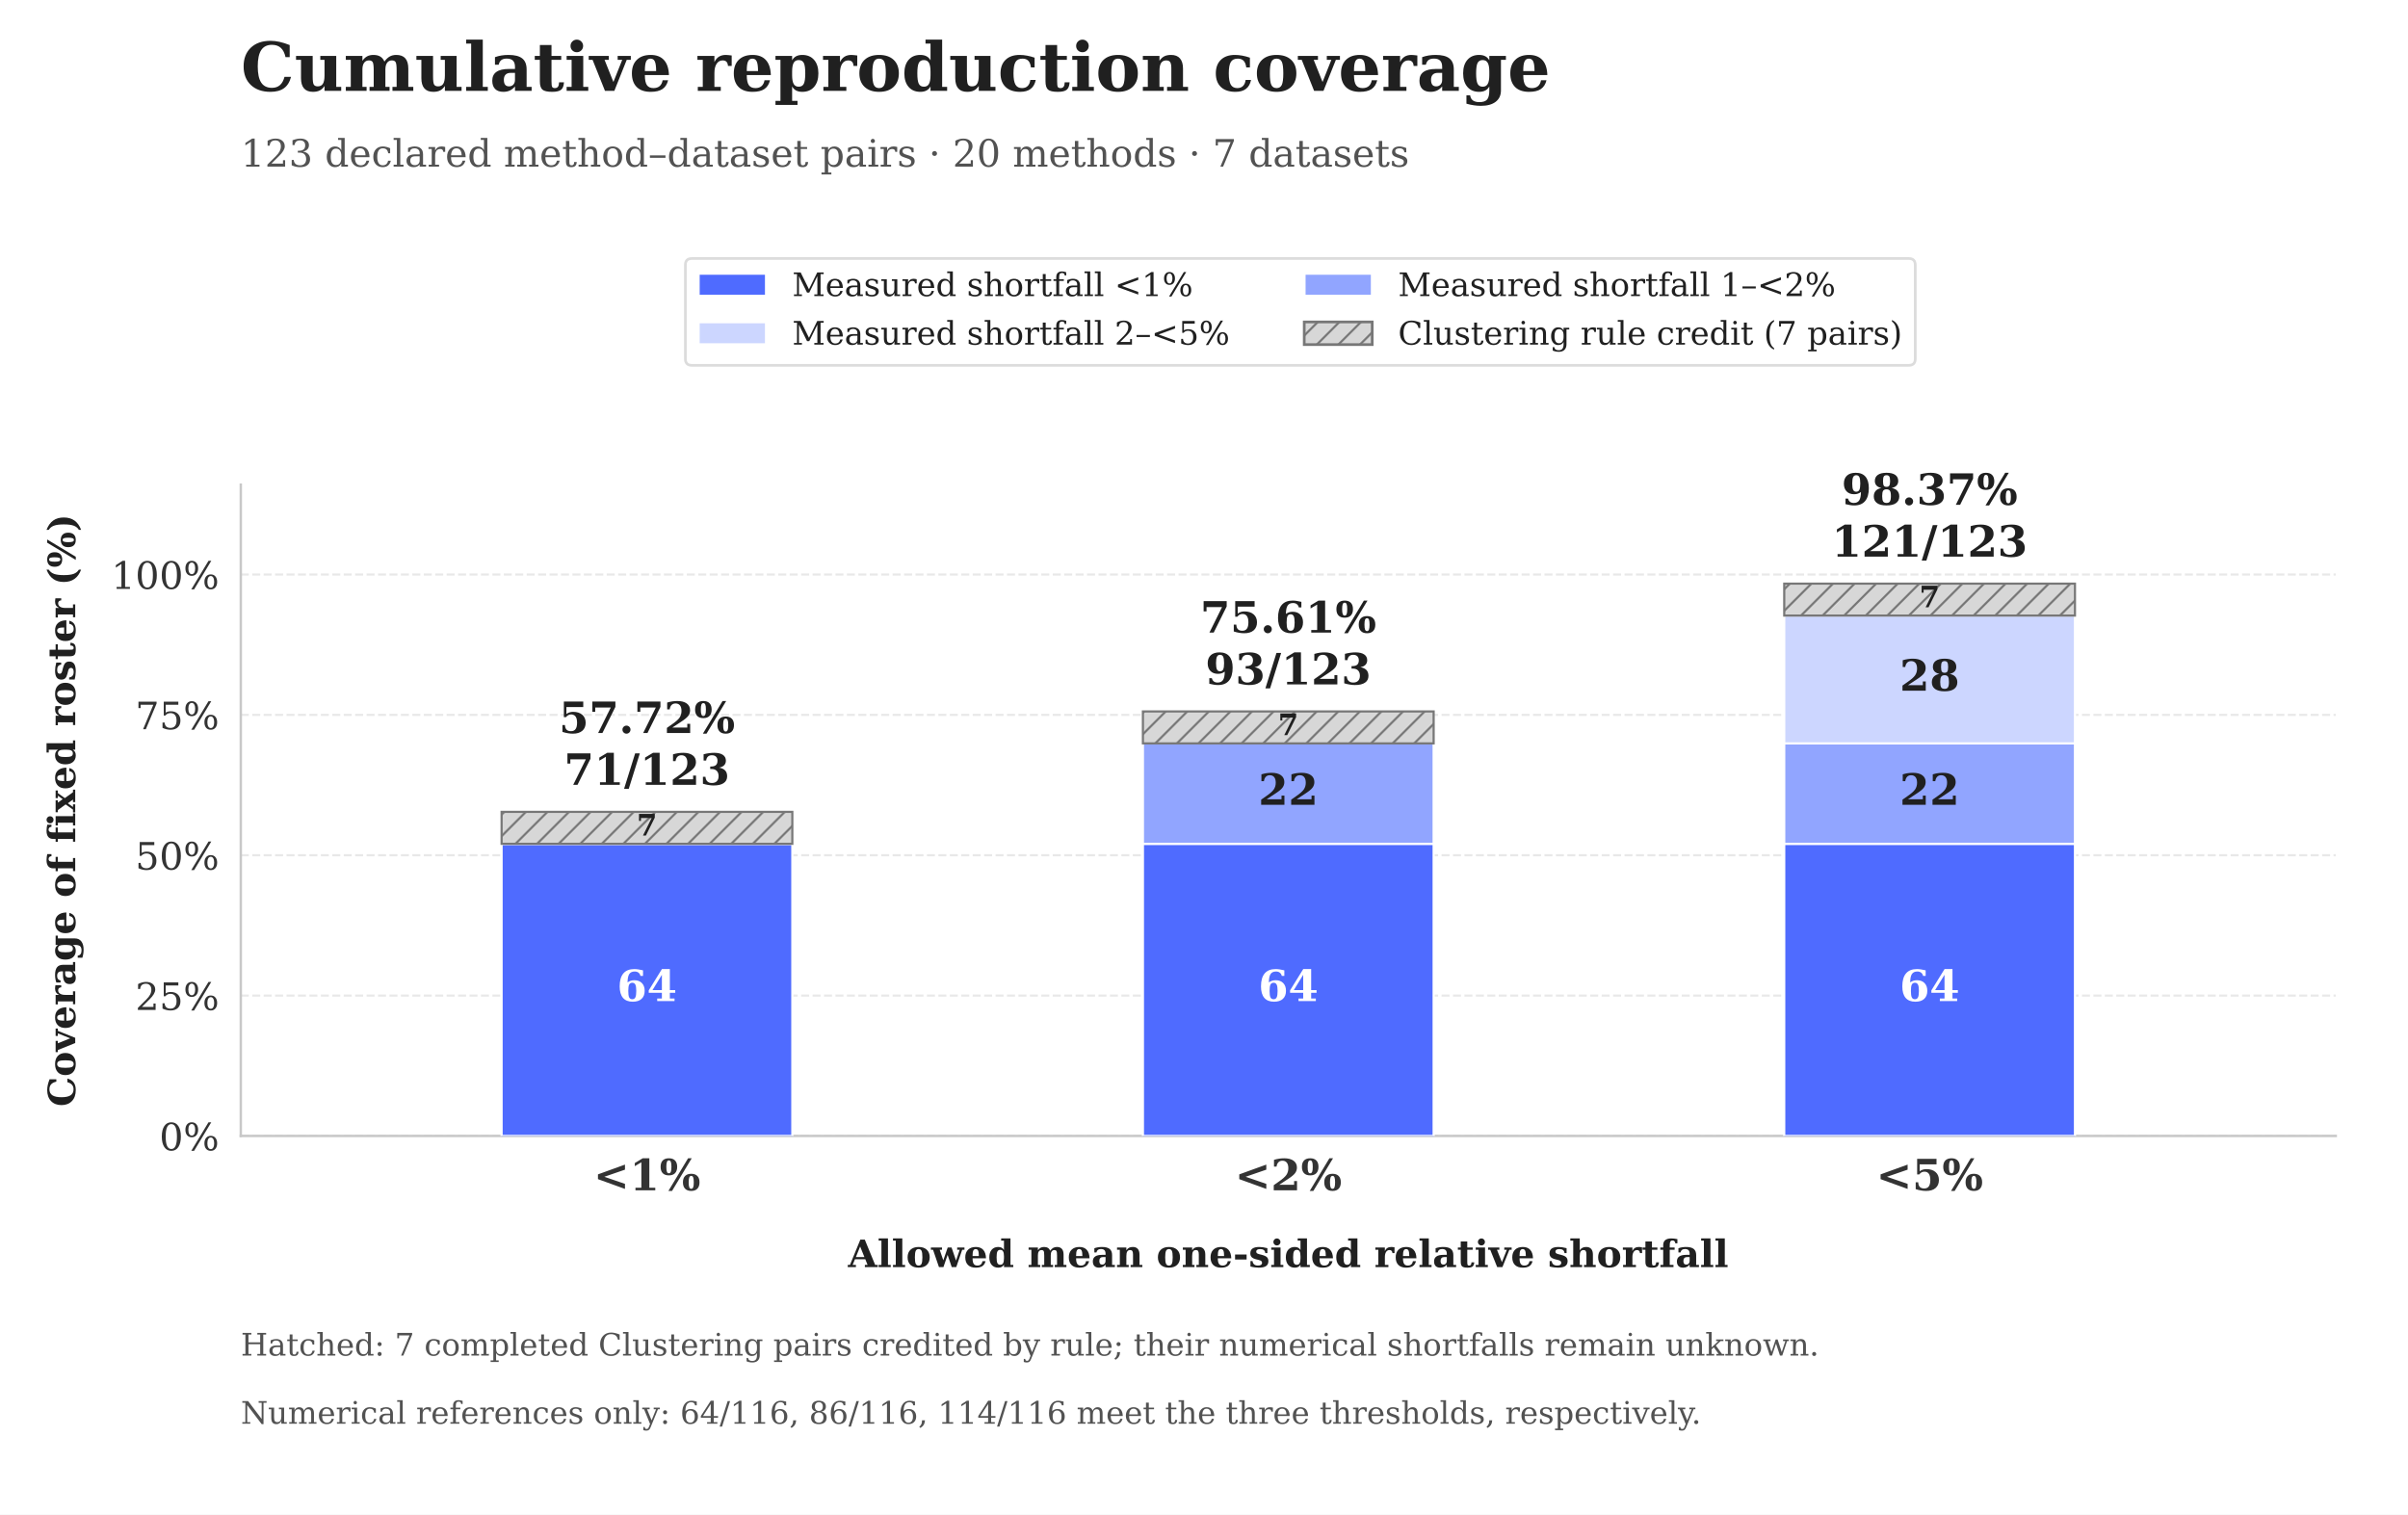
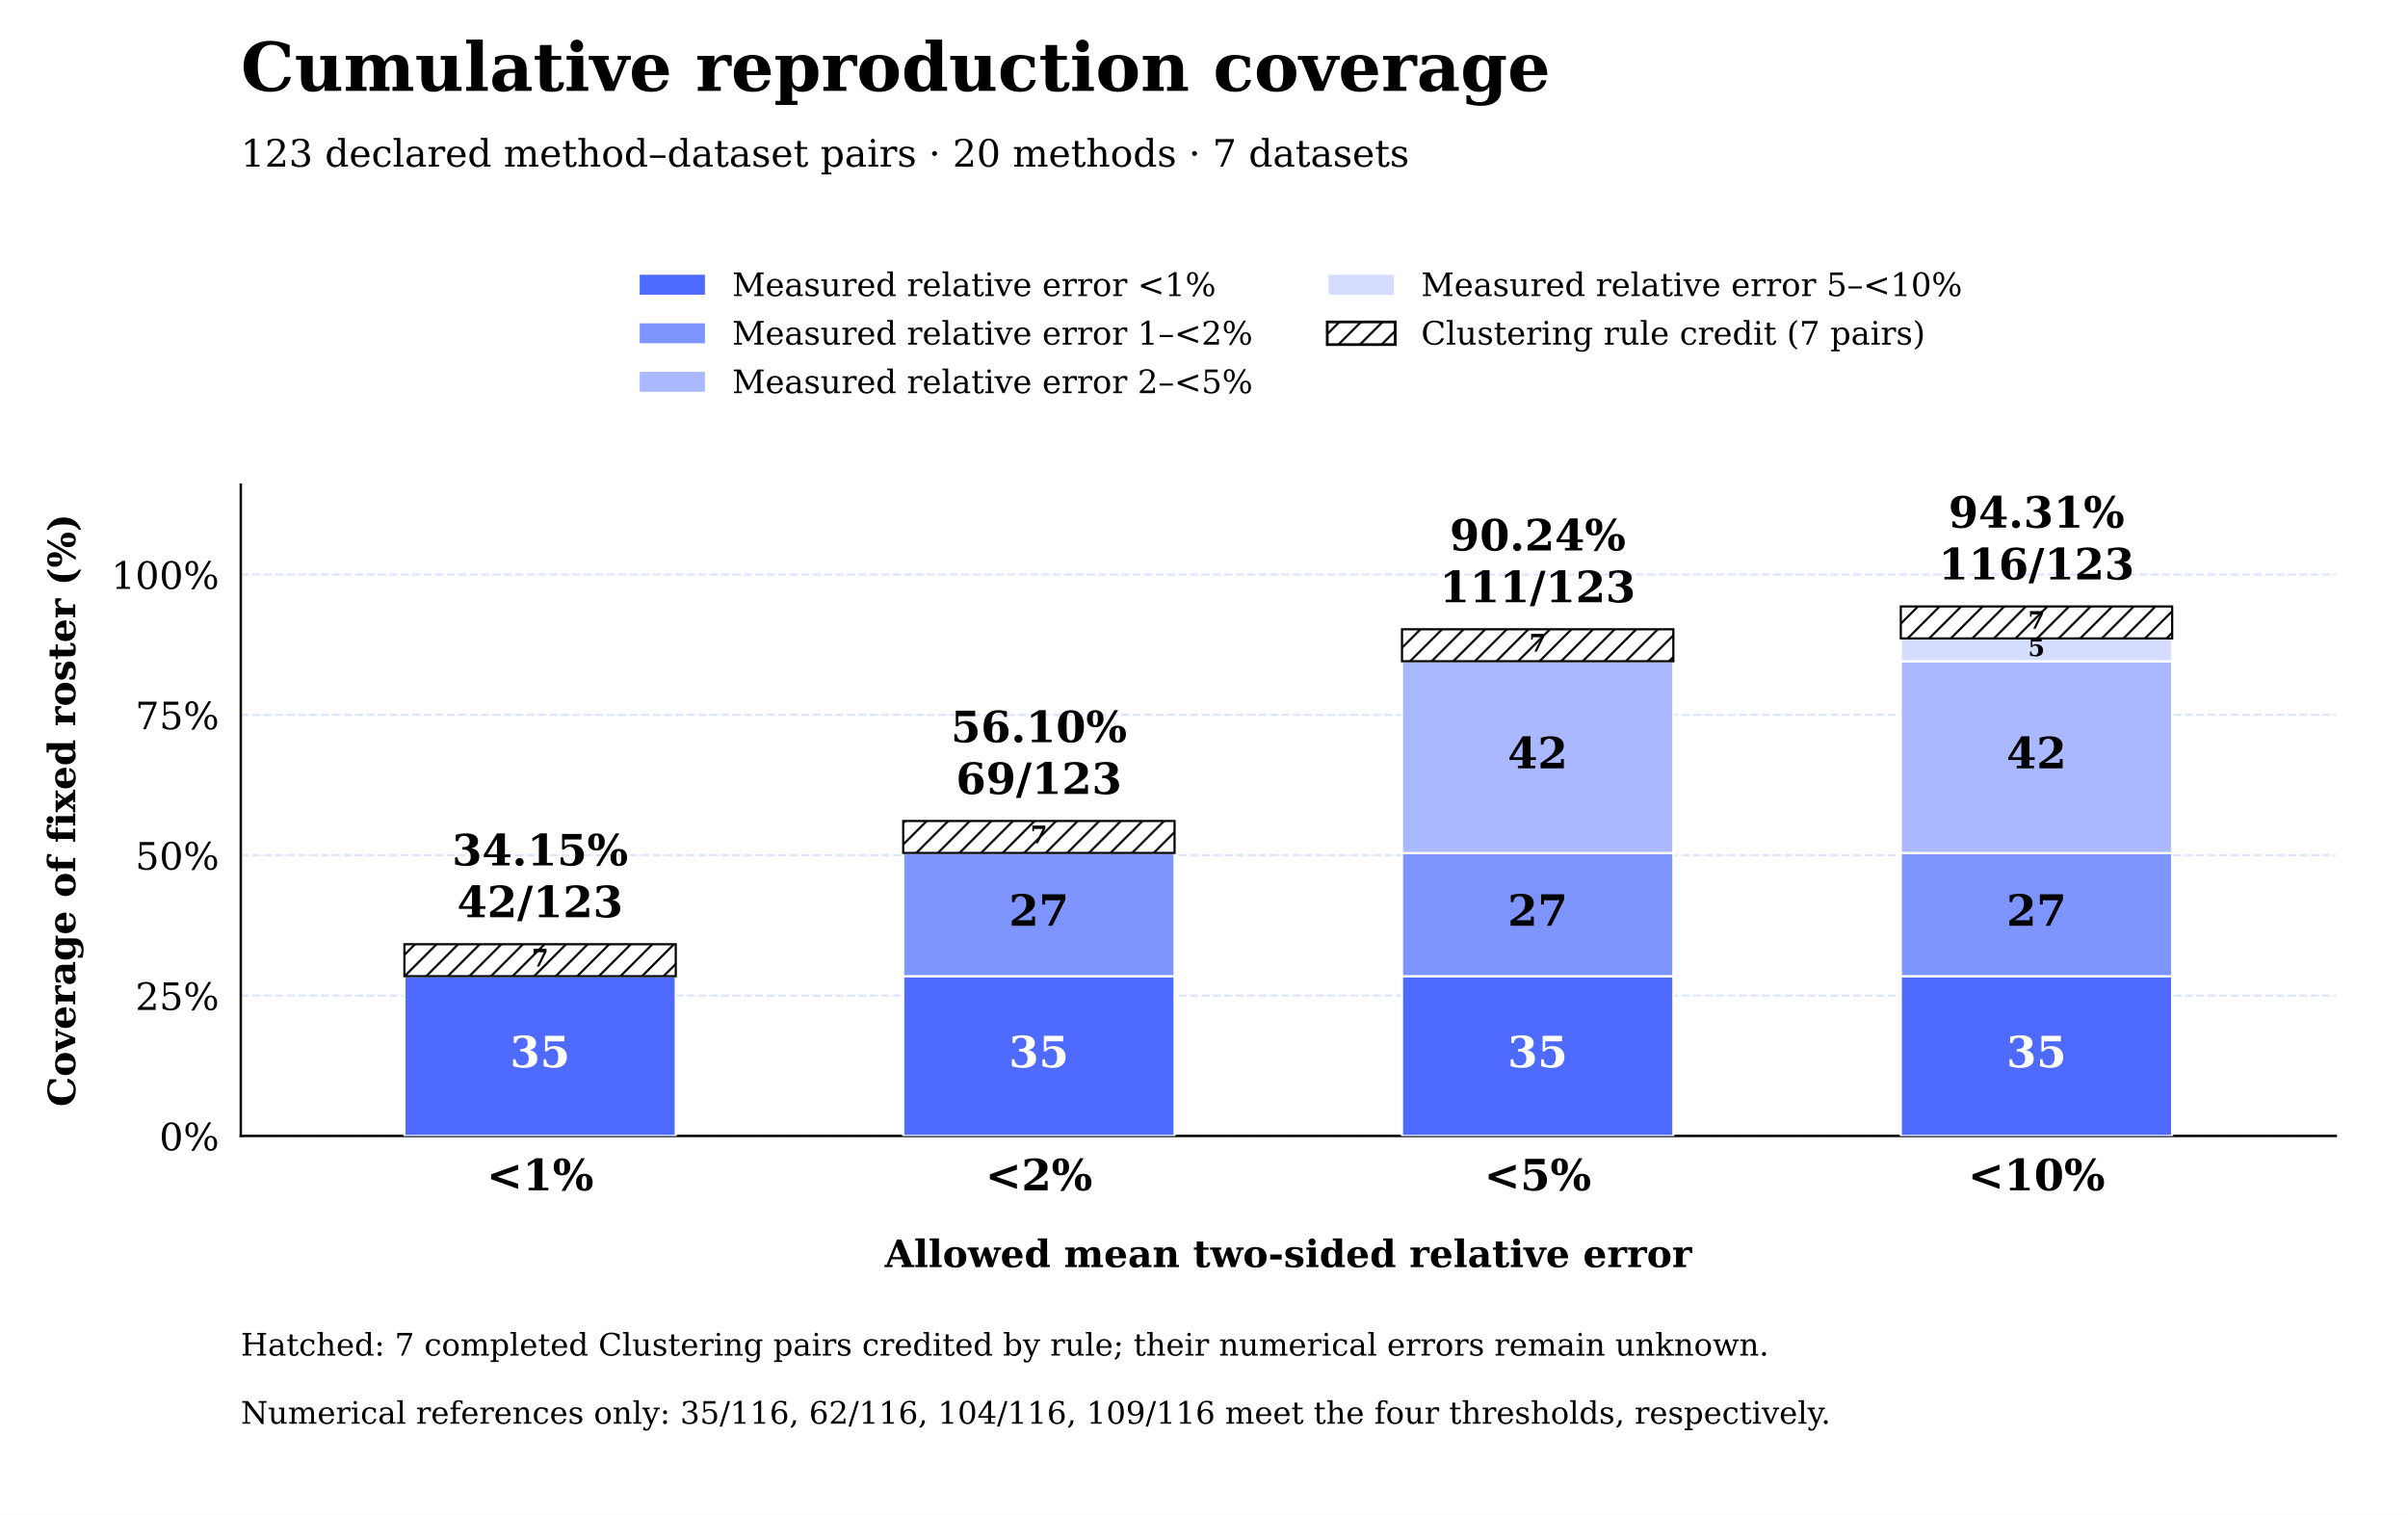
<svg xmlns="http://www.w3.org/2000/svg" width="892.8pt" height="561.6pt" viewBox="0 0 892.8 561.6" version="1.1">
  <defs>
    <style type="text/css">*{stroke-linejoin: round; stroke-linecap: butt}</style>
  </defs>
  <g id="figure_1">
    <g id="patch_1">
      <path d="M 0 561.6 L 892.8 561.6 L 892.8 0 L 0 0 z " style="fill: #ffffff" />
    </g>
    <g id="axes_1">
      <g id="patch_2">
        <path d="M 89.28 421.2 L 866.016 421.2 L 866.016 179.712 L 89.28 179.712 z " style="fill: #ffffff" />
      </g>
      <g id="matplotlib.axis_1">
        <g id="xtick_1">
          <g id="line2d_1" />
          <g id="text_1">
-             <text style="font-weight: 700; font-size: 16px; font-family: 'DejaVu Serif'; text-anchor: middle; fill: #333333" x="239.872" y="441.356" transform="rotate(-0 239.8717 441.3562)">&lt;1%</text>
+             <text style="font-weight: 700; font-size: 16px; font-family: 'DejaVu Serif'; text-anchor: middle" x="200.242" y="441.356" transform="rotate(-0 200.2423 441.3562)">&lt;1%</text>
          </g>
        </g>
        <g id="xtick_2">
          <g id="line2d_2" />
          <g id="text_2">
-             <text style="font-weight: 700; font-size: 16px; font-family: 'DejaVu Serif'; text-anchor: middle; fill: #333333" x="477.648" y="441.356" transform="rotate(-0 477.648 441.3562)">&lt;2%</text>
+             <text style="font-weight: 700; font-size: 16px; font-family: 'DejaVu Serif'; text-anchor: middle" x="385.179" y="441.356" transform="rotate(-0 385.1794 441.3562)">&lt;2%</text>
          </g>
        </g>
        <g id="xtick_3">
          <g id="line2d_3" />
          <g id="text_3">
-             <text style="font-weight: 700; font-size: 16px; font-family: 'DejaVu Serif'; text-anchor: middle; fill: #333333" x="715.424" y="441.356" transform="rotate(-0 715.4243 441.3562)">&lt;5%</text>
-           </g>
-         </g>
-         <g id="text_4">
-           <text style="font-weight: 700; font-size: 14px; font-family: 'DejaVu Serif'; text-anchor: middle; fill: #202020" x="477.648" y="469.838" transform="rotate(-0 477.648 469.8378)">Allowed mean one-sided relative shortfall</text>
+             <text style="font-weight: 700; font-size: 16px; font-family: 'DejaVu Serif'; text-anchor: middle" x="570.117" y="441.356" transform="rotate(-0 570.1166 441.3562)">&lt;5%</text>
+           </g>
+         </g>
+         <g id="xtick_4">
+           <g id="line2d_4" />
+           <g id="text_4">
+             <text style="font-weight: 700; font-size: 16px; font-family: 'DejaVu Serif'; text-anchor: middle" x="755.054" y="441.356" transform="rotate(-0 755.0537 441.3562)">&lt;10%</text>
+           </g>
+         </g>
+         <g id="text_5">
+           <text style="font-weight: 700; font-size: 14px; font-family: 'DejaVu Serif'; text-anchor: middle" x="477.648" y="469.838" transform="rotate(-0 477.648 469.8378)">Allowed mean two-sided relative error</text>
        </g>
      </g>
      <g id="matplotlib.axis_2">
        <g id="ytick_1">
-           <g id="line2d_4">
-             <path d="M 89.28 421.2 L 866.016 421.2 " clip-path="url(#peee7cd91ea)" style="fill: none; stroke-dasharray: 2.96,1.28; stroke-dashoffset: 0; stroke: #e8e8e8; stroke-width: 0.8" />
-           </g>
-           <g id="line2d_5" />
-           <g id="text_5">
-             <text style="font-size: 14px; font-family: 'DejaVu Serif'; text-anchor: end; fill: #333333" x="81.28" y="426.518" transform="rotate(-0 81.28 426.5184)">0%</text>
+           <g id="line2d_5">
+             <path d="M 89.28 421.2 L 866.016 421.2 " clip-path="url(#peee7cd91ea)" style="fill: none; stroke-dasharray: 2.96,1.28; stroke-dashoffset: 0; stroke: #dce5ff; stroke-width: 0.8" />
+           </g>
+           <g id="line2d_6" />
+           <g id="text_6">
+             <text style="font-size: 14px; font-family: 'DejaVu Serif'; text-anchor: end" x="81.28" y="426.518" transform="rotate(-0 81.28 426.5184)">0%</text>
          </g>
        </g>
        <g id="ytick_2">
-           <g id="line2d_6">
-             <path d="M 89.28 369.155 L 866.016 369.155 " clip-path="url(#peee7cd91ea)" style="fill: none; stroke-dasharray: 2.96,1.28; stroke-dashoffset: 0; stroke: #e8e8e8; stroke-width: 0.8" />
-           </g>
-           <g id="line2d_7" />
-           <g id="text_6">
-             <text style="font-size: 14px; font-family: 'DejaVu Serif'; text-anchor: end; fill: #333333" x="81.28" y="374.474" transform="rotate(-0 81.28 374.4735)">25%</text>
+           <g id="line2d_7">
+             <path d="M 89.28 369.155 L 866.016 369.155 " clip-path="url(#peee7cd91ea)" style="fill: none; stroke-dasharray: 2.96,1.28; stroke-dashoffset: 0; stroke: #dce5ff; stroke-width: 0.8" />
+           </g>
+           <g id="line2d_8" />
+           <g id="text_7">
+             <text style="font-size: 14px; font-family: 'DejaVu Serif'; text-anchor: end" x="81.28" y="374.474" transform="rotate(-0 81.28 374.4735)">25%</text>
          </g>
        </g>
        <g id="ytick_3">
-           <g id="line2d_8">
-             <path d="M 89.28 317.11 L 866.016 317.11 " clip-path="url(#peee7cd91ea)" style="fill: none; stroke-dasharray: 2.96,1.28; stroke-dashoffset: 0; stroke: #e8e8e8; stroke-width: 0.8" />
-           </g>
-           <g id="line2d_9" />
-           <g id="text_7">
-             <text style="font-size: 14px; font-family: 'DejaVu Serif'; text-anchor: end; fill: #333333" x="81.28" y="322.429" transform="rotate(-0 81.28 322.4287)">50%</text>
+           <g id="line2d_9">
+             <path d="M 89.28 317.11 L 866.016 317.11 " clip-path="url(#peee7cd91ea)" style="fill: none; stroke-dasharray: 2.96,1.28; stroke-dashoffset: 0; stroke: #dce5ff; stroke-width: 0.8" />
+           </g>
+           <g id="line2d_10" />
+           <g id="text_8">
+             <text style="font-size: 14px; font-family: 'DejaVu Serif'; text-anchor: end" x="81.28" y="322.429" transform="rotate(-0 81.28 322.4287)">50%</text>
          </g>
        </g>
        <g id="ytick_4">
-           <g id="line2d_10">
-             <path d="M 89.28 265.066 L 866.016 265.066 " clip-path="url(#peee7cd91ea)" style="fill: none; stroke-dasharray: 2.96,1.28; stroke-dashoffset: 0; stroke: #e8e8e8; stroke-width: 0.8" />
-           </g>
-           <g id="line2d_11" />
-           <g id="text_8">
-             <text style="font-size: 14px; font-family: 'DejaVu Serif'; text-anchor: end; fill: #333333" x="81.28" y="270.384" transform="rotate(-0 81.28 270.3839)">75%</text>
+           <g id="line2d_11">
+             <path d="M 89.28 265.066 L 866.016 265.066 " clip-path="url(#peee7cd91ea)" style="fill: none; stroke-dasharray: 2.96,1.28; stroke-dashoffset: 0; stroke: #dce5ff; stroke-width: 0.8" />
+           </g>
+           <g id="line2d_12" />
+           <g id="text_9">
+             <text style="font-size: 14px; font-family: 'DejaVu Serif'; text-anchor: end" x="81.28" y="270.384" transform="rotate(-0 81.28 270.3839)">75%</text>
          </g>
        </g>
        <g id="ytick_5">
-           <g id="line2d_12">
-             <path d="M 89.28 213.021 L 866.016 213.021 " clip-path="url(#peee7cd91ea)" style="fill: none; stroke-dasharray: 2.96,1.28; stroke-dashoffset: 0; stroke: #e8e8e8; stroke-width: 0.8" />
-           </g>
-           <g id="line2d_13" />
-           <g id="text_9">
-             <text style="font-size: 14px; font-family: 'DejaVu Serif'; text-anchor: end; fill: #333333" x="81.28" y="218.339" transform="rotate(-0 81.28 218.339)">100%</text>
-           </g>
-         </g>
-         <g id="text_10">
-           <text style="font-weight: 700; font-size: 14px; font-family: 'DejaVu Serif'; text-anchor: middle; fill: #202020" x="27.892" y="300.456" transform="rotate(-90 27.89203 300.456)">Coverage of fixed roster (%)</text>
+           <g id="line2d_13">
+             <path d="M 89.28 213.021 L 866.016 213.021 " clip-path="url(#peee7cd91ea)" style="fill: none; stroke-dasharray: 2.96,1.28; stroke-dashoffset: 0; stroke: #dce5ff; stroke-width: 0.8" />
+           </g>
+           <g id="line2d_14" />
+           <g id="text_10">
+             <text style="font-size: 14px; font-family: 'DejaVu Serif'; text-anchor: end" x="81.28" y="218.339" transform="rotate(-0 81.28 218.339)">100%</text>
+           </g>
+         </g>
+         <g id="text_11">
+           <text style="font-weight: 700; font-size: 14px; font-family: 'DejaVu Serif'; text-anchor: middle" x="27.892" y="300.456" transform="rotate(-90 27.89203 300.456)">Coverage of fixed roster (%)</text>
        </g>
      </g>
      <g id="patch_3">
-         <path d="M 89.28 421.2 L 89.28 179.712 " style="fill: none; stroke: #c8c8c8; stroke-width: 0.9; stroke-linejoin: miter; stroke-linecap: square" />
+         <path d="M 89.28 421.2 L 89.28 179.712 " style="fill: none; stroke: #000000; stroke-width: 0.9; stroke-linejoin: miter; stroke-linecap: square" />
      </g>
      <g id="patch_4">
-         <path d="M 89.28 421.2 L 866.016 421.2 " style="fill: none; stroke: #c8c8c8; stroke-width: 0.9; stroke-linejoin: miter; stroke-linecap: square" />
+         <path d="M 89.28 421.2 L 866.016 421.2 " style="fill: none; stroke: #000000; stroke-width: 0.9; stroke-linejoin: miter; stroke-linecap: square" />
      </g>
      <g id="patch_5">
-         <path d="M 185.976 421.2 L 293.768 421.2 L 293.768 312.879 L 185.976 312.879 z " clip-path="url(#peee7cd91ea)" style="fill: #4f6bff; stroke: #ffffff; stroke-width: 0.8; stroke-linejoin: miter" />
+         <path d="M 149.939 421.2 L 250.545 421.2 L 250.545 361.962 L 149.939 361.962 z " clip-path="url(#peee7cd91ea)" style="fill: #4f6bff; stroke: #ffffff; stroke-width: 0.8; stroke-linejoin: miter" />
      </g>
      <g id="patch_6">
-         <path d="M 423.752 421.2 L 531.544 421.2 L 531.544 312.879 L 423.752 312.879 z " clip-path="url(#peee7cd91ea)" style="fill: #4f6bff; stroke: #ffffff; stroke-width: 0.8; stroke-linejoin: miter" />
+         <path d="M 334.877 421.2 L 435.482 421.2 L 435.482 361.962 L 334.877 361.962 z " clip-path="url(#peee7cd91ea)" style="fill: #4f6bff; stroke: #ffffff; stroke-width: 0.8; stroke-linejoin: miter" />
      </g>
      <g id="patch_7">
-         <path d="M 661.528 421.2 L 769.32 421.2 L 769.32 312.879 L 661.528 312.879 z " clip-path="url(#peee7cd91ea)" style="fill: #4f6bff; stroke: #ffffff; stroke-width: 0.8; stroke-linejoin: miter" />
-       </g>
-       <g id="text_11">
-         <text style="font-weight: 700; font-size: 16px; font-family: 'DejaVu Serif'; text-anchor: middle; fill: #ffffff" x="239.872" y="371.196" transform="rotate(-0 239.8717 371.1958)">64</text>
+         <path d="M 519.814 421.2 L 620.419 421.2 L 620.419 361.962 L 519.814 361.962 z " clip-path="url(#peee7cd91ea)" style="fill: #4f6bff; stroke: #ffffff; stroke-width: 0.8; stroke-linejoin: miter" />
+       </g>
+       <g id="patch_8">
+         <path d="M 704.751 421.2 L 805.357 421.2 L 805.357 361.962 L 704.751 361.962 z " clip-path="url(#peee7cd91ea)" style="fill: #4f6bff; stroke: #ffffff; stroke-width: 0.8; stroke-linejoin: miter" />
      </g>
      <g id="text_12">
-         <text style="font-weight: 700; font-size: 16px; font-family: 'DejaVu Serif'; text-anchor: middle; fill: #ffffff" x="477.648" y="371.196" transform="rotate(-0 477.648 371.1958)">64</text>
+         <text style="font-weight: 700; font-size: 16px; font-family: 'DejaVu Serif'; text-anchor: middle; fill: #ffffff" x="200.242" y="395.737" transform="rotate(-0 200.2423 395.7372)">35</text>
      </g>
      <g id="text_13">
-         <text style="font-weight: 700; font-size: 16px; font-family: 'DejaVu Serif'; text-anchor: middle; fill: #ffffff" x="715.424" y="371.196" transform="rotate(-0 715.4243 371.1958)">64</text>
-       </g>
-       <g id="patch_8">
-         <path d="M 185.976 312.879 L 293.768 312.879 L 293.768 312.879 L 185.976 312.879 z " clip-path="url(#peee7cd91ea)" style="fill: #91a5ff; stroke: #ffffff; stroke-width: 0.8; stroke-linejoin: miter" />
+         <text style="font-weight: 700; font-size: 16px; font-family: 'DejaVu Serif'; text-anchor: middle; fill: #ffffff" x="385.179" y="395.737" transform="rotate(-0 385.1794 395.7372)">35</text>
+       </g>
+       <g id="text_14">
+         <text style="font-weight: 700; font-size: 16px; font-family: 'DejaVu Serif'; text-anchor: middle; fill: #ffffff" x="570.117" y="395.737" transform="rotate(-0 570.1166 395.7372)">35</text>
+       </g>
+       <g id="text_15">
+         <text style="font-weight: 700; font-size: 16px; font-family: 'DejaVu Serif'; text-anchor: middle; fill: #ffffff" x="755.054" y="395.737" transform="rotate(-0 755.0537 395.7372)">35</text>
      </g>
      <g id="patch_9">
-         <path d="M 423.752 312.879 L 531.544 312.879 L 531.544 275.644 L 423.752 275.644 z " clip-path="url(#peee7cd91ea)" style="fill: #91a5ff; stroke: #ffffff; stroke-width: 0.8; stroke-linejoin: miter" />
+         <path d="M 149.939 361.962 L 250.545 361.962 L 250.545 361.962 L 149.939 361.962 z " clip-path="url(#peee7cd91ea)" style="fill: #7e95ff; stroke: #ffffff; stroke-width: 0.8; stroke-linejoin: miter" />
      </g>
      <g id="patch_10">
-         <path d="M 661.528 312.879 L 769.32 312.879 L 769.32 275.644 L 661.528 275.644 z " clip-path="url(#peee7cd91ea)" style="fill: #91a5ff; stroke: #ffffff; stroke-width: 0.8; stroke-linejoin: miter" />
-       </g>
-       <g id="text_14">
-         <text style="font-weight: 700; font-size: 16px; font-family: 'DejaVu Serif'; text-anchor: middle; fill: #202020" x="477.648" y="298.418" transform="rotate(-0 477.648 298.4176)">22</text>
-       </g>
-       <g id="text_15">
-         <text style="font-weight: 700; font-size: 16px; font-family: 'DejaVu Serif'; text-anchor: middle; fill: #202020" x="715.424" y="298.418" transform="rotate(-0 715.4243 298.4176)">22</text>
+         <path d="M 334.877 361.962 L 435.482 361.962 L 435.482 316.264 L 334.877 316.264 z " clip-path="url(#peee7cd91ea)" style="fill: #7e95ff; stroke: #ffffff; stroke-width: 0.8; stroke-linejoin: miter" />
      </g>
      <g id="patch_11">
-         <path d="M 185.976 312.879 L 293.768 312.879 L 293.768 312.879 L 185.976 312.879 z " clip-path="url(#peee7cd91ea)" style="fill: #ccd6ff; stroke: #ffffff; stroke-width: 0.8; stroke-linejoin: miter" />
+         <path d="M 519.814 361.962 L 620.419 361.962 L 620.419 316.264 L 519.814 316.264 z " clip-path="url(#peee7cd91ea)" style="fill: #7e95ff; stroke: #ffffff; stroke-width: 0.8; stroke-linejoin: miter" />
      </g>
      <g id="patch_12">
-         <path d="M 423.752 275.644 L 531.544 275.644 L 531.544 275.644 L 423.752 275.644 z " clip-path="url(#peee7cd91ea)" style="fill: #ccd6ff; stroke: #ffffff; stroke-width: 0.8; stroke-linejoin: miter" />
+         <path d="M 704.751 361.962 L 805.357 361.962 L 805.357 316.264 L 704.751 316.264 z " clip-path="url(#peee7cd91ea)" style="fill: #7e95ff; stroke: #ffffff; stroke-width: 0.8; stroke-linejoin: miter" />
+       </g>
+       <g id="text_16">
+         <text style="font-weight: 700; font-size: 16px; font-family: 'DejaVu Serif'; text-anchor: middle" x="385.179" y="343.269" transform="rotate(-0 385.1794 343.2693)">27</text>
+       </g>
+       <g id="text_17">
+         <text style="font-weight: 700; font-size: 16px; font-family: 'DejaVu Serif'; text-anchor: middle" x="570.117" y="343.269" transform="rotate(-0 570.1166 343.2693)">27</text>
+       </g>
+       <g id="text_18">
+         <text style="font-weight: 700; font-size: 16px; font-family: 'DejaVu Serif'; text-anchor: middle" x="755.054" y="343.269" transform="rotate(-0 755.0537 343.2693)">27</text>
      </g>
      <g id="patch_13">
-         <path d="M 661.528 275.644 L 769.32 275.644 L 769.32 228.253 L 661.528 228.253 z " clip-path="url(#peee7cd91ea)" style="fill: #ccd6ff; stroke: #ffffff; stroke-width: 0.8; stroke-linejoin: miter" />
-       </g>
-       <g id="text_16">
-         <text style="font-weight: 700; font-size: 16px; font-family: 'DejaVu Serif'; text-anchor: middle; fill: #202020" x="715.424" y="256.105" transform="rotate(-0 715.4243 256.1048)">28</text>
+         <path d="M 149.939 361.962 L 250.545 361.962 L 250.545 361.962 L 149.939 361.962 z " clip-path="url(#peee7cd91ea)" style="fill: #aab9ff; stroke: #ffffff; stroke-width: 0.8; stroke-linejoin: miter" />
      </g>
      <g id="patch_14">
-         <path d="M 185.976 312.879 L 293.768 312.879 L 293.768 301.031 L 185.976 301.031 z " clip-path="url(#peee7cd91ea)" style="fill: url(#hc73fcfcb50); stroke: #777777; stroke-width: 0.8; stroke-linejoin: miter" />
+         <path d="M 334.877 316.264 L 435.482 316.264 L 435.482 316.264 L 334.877 316.264 z " clip-path="url(#peee7cd91ea)" style="fill: #aab9ff; stroke: #ffffff; stroke-width: 0.8; stroke-linejoin: miter" />
      </g>
      <g id="patch_15">
-         <path d="M 423.752 275.644 L 531.544 275.644 L 531.544 263.796 L 423.752 263.796 z " clip-path="url(#peee7cd91ea)" style="fill: url(#hc73fcfcb50); stroke: #777777; stroke-width: 0.8; stroke-linejoin: miter" />
+         <path d="M 519.814 316.264 L 620.419 316.264 L 620.419 245.178 L 519.814 245.178 z " clip-path="url(#peee7cd91ea)" style="fill: #aab9ff; stroke: #ffffff; stroke-width: 0.8; stroke-linejoin: miter" />
      </g>
      <g id="patch_16">
-         <path d="M 661.528 228.253 L 769.32 228.253 L 769.32 216.406 L 661.528 216.406 z " clip-path="url(#peee7cd91ea)" style="fill: url(#hc73fcfcb50); stroke: #777777; stroke-width: 0.8; stroke-linejoin: miter" />
-       </g>
-       <g id="text_17">
-         <text style="font-weight: 700; font-size: 11px; font-family: 'DejaVu Serif'; text-anchor: middle; fill: #202020" x="239.872" y="309.813" transform="rotate(-0 239.8717 309.8127)">7</text>
-       </g>
-       <g id="text_18">
-         <text style="font-weight: 700; font-size: 11px; font-family: 'DejaVu Serif'; text-anchor: middle; fill: #202020" x="477.648" y="272.577" transform="rotate(-0 477.648 272.5774)">7</text>
+         <path d="M 704.751 316.264 L 805.357 316.264 L 805.357 245.178 L 704.751 245.178 z " clip-path="url(#peee7cd91ea)" style="fill: #aab9ff; stroke: #ffffff; stroke-width: 0.8; stroke-linejoin: miter" />
      </g>
      <g id="text_19">
-         <text style="font-weight: 700; font-size: 11px; font-family: 'DejaVu Serif'; text-anchor: middle; fill: #202020" x="715.424" y="225.187" transform="rotate(-0 715.4243 225.1869)">7</text>
+         <text style="font-weight: 700; font-size: 16px; font-family: 'DejaVu Serif'; text-anchor: middle" x="570.117" y="284.878" transform="rotate(-0 570.1166 284.8775)">42</text>
      </g>
      <g id="text_20">
-         <text style="font-weight: 700; font-size: 16px; font-family: 'DejaVu Serif'; fill: #202020" transform="translate(207.2204 271.8031)">57.72%</text>
-         <text style="font-weight: 700; font-size: 16px; font-family: 'DejaVu Serif'; fill: #202020" transform="translate(209.1179 291.0062)">71/123</text>
+         <text style="font-weight: 700; font-size: 16px; font-family: 'DejaVu Serif'; text-anchor: middle" x="755.054" y="284.878" transform="rotate(-0 755.0537 284.8775)">42</text>
+       </g>
+       <g id="patch_17">
+         <path d="M 149.939 361.962 L 250.545 361.962 L 250.545 361.962 L 149.939 361.962 z " clip-path="url(#peee7cd91ea)" style="fill: #d4ddff; stroke: #ffffff; stroke-width: 0.8; stroke-linejoin: miter" />
+       </g>
+       <g id="patch_18">
+         <path d="M 334.877 316.264 L 435.482 316.264 L 435.482 316.264 L 334.877 316.264 z " clip-path="url(#peee7cd91ea)" style="fill: #d4ddff; stroke: #ffffff; stroke-width: 0.8; stroke-linejoin: miter" />
+       </g>
+       <g id="patch_19">
+         <path d="M 519.814 245.178 L 620.419 245.178 L 620.419 245.178 L 519.814 245.178 z " clip-path="url(#peee7cd91ea)" style="fill: #d4ddff; stroke: #ffffff; stroke-width: 0.8; stroke-linejoin: miter" />
+       </g>
+       <g id="patch_20">
+         <path d="M 704.751 245.178 L 805.357 245.178 L 805.357 236.716 L 704.751 236.716 z " clip-path="url(#peee7cd91ea)" style="fill: #d4ddff; stroke: #ffffff; stroke-width: 0.8; stroke-linejoin: miter" />
      </g>
      <g id="text_21">
-         <text style="font-weight: 700; font-size: 16px; font-family: 'DejaVu Serif'; fill: #202020" transform="translate(444.9968 234.5677)">75.61%</text>
-         <text style="font-weight: 700; font-size: 16px; font-family: 'DejaVu Serif'; fill: #202020" transform="translate(446.8942 253.7709)">93/123</text>
+         <text style="font-weight: 700; font-size: 9px; font-family: 'DejaVu Serif'; text-anchor: middle" x="755.054" y="243.285" transform="rotate(-0 755.0537 243.2851)">5</text>
+       </g>
+       <g id="patch_21">
+         <path d="M 149.939 361.962 L 250.545 361.962 L 250.545 350.114 L 149.939 350.114 z " clip-path="url(#peee7cd91ea)" style="fill: url(#h2731be9f8a); stroke: #000000; stroke-width: 0.8; stroke-linejoin: miter" />
+       </g>
+       <g id="patch_22">
+         <path d="M 334.877 316.264 L 435.482 316.264 L 435.482 304.416 L 334.877 304.416 z " clip-path="url(#peee7cd91ea)" style="fill: url(#h2731be9f8a); stroke: #000000; stroke-width: 0.8; stroke-linejoin: miter" />
+       </g>
+       <g id="patch_23">
+         <path d="M 519.814 245.178 L 620.419 245.178 L 620.419 233.331 L 519.814 233.331 z " clip-path="url(#peee7cd91ea)" style="fill: url(#h2731be9f8a); stroke: #000000; stroke-width: 0.8; stroke-linejoin: miter" />
+       </g>
+       <g id="patch_24">
+         <path d="M 704.751 236.716 L 805.357 236.716 L 805.357 224.868 L 704.751 224.868 z " clip-path="url(#peee7cd91ea)" style="fill: url(#h2731be9f8a); stroke: #000000; stroke-width: 0.8; stroke-linejoin: miter" />
      </g>
      <g id="text_22">
-         <text style="font-weight: 700; font-size: 16px; font-family: 'DejaVu Serif'; fill: #202020" transform="translate(682.7731 187.1773)">98.37%</text>
-         <text style="font-weight: 700; font-size: 16px; font-family: 'DejaVu Serif'; fill: #202020" transform="translate(679.1043 206.3805)">121/123</text>
-       </g>
-     </g>
-     <g id="text_23">
-       <text style="font-weight: 700; font-size: 25px; font-family: 'DejaVu Serif'; text-anchor: start; fill: #202020" x="89.28" y="33.696" transform="rotate(-0 89.28 33.696)">Cumulative reproduction coverage</text>
-     </g>
-     <g id="text_24">
-       <text style="font-size: 14px; font-family: 'DejaVu Serif'; text-anchor: start; fill: #525252" x="89.28" y="61.776" transform="rotate(-0 89.28 61.776)">123 declared method–dataset pairs · 20 methods · 7 datasets</text>
-     </g>
-     <g id="text_25">
-       <text style="font-size: 11.5px; font-family: 'DejaVu Serif'; text-anchor: start; fill: #525252" x="89.28" y="502.632" transform="rotate(-0 89.28 502.632)">Hatched: 7 completed Clustering pairs credited by rule; their numerical shortfalls remain unknown.</text>
-     </g>
-     <g id="text_26">
-       <text style="font-size: 11.5px; font-family: 'DejaVu Serif'; text-anchor: start; fill: #525252" x="89.28" y="527.904" transform="rotate(-0 89.28 527.904)">Numerical references only: 64/116, 86/116, 114/116 meet the three thresholds, respectively.</text>
+         <text style="font-weight: 700; font-size: 9px; font-family: 'DejaVu Serif'; text-anchor: middle" x="200.242" y="358.376" transform="rotate(-0 200.2423 358.3761)">7</text>
+       </g>
+       <g id="text_23">
+         <text style="font-weight: 700; font-size: 9px; font-family: 'DejaVu Serif'; text-anchor: middle" x="385.179" y="312.678" transform="rotate(-0 385.1794 312.6782)">7</text>
+       </g>
+       <g id="text_24">
+         <text style="font-weight: 700; font-size: 9px; font-family: 'DejaVu Serif'; text-anchor: middle" x="570.117" y="241.593" transform="rotate(-0 570.1166 241.5926)">7</text>
+       </g>
+       <g id="text_25">
+         <text style="font-weight: 700; font-size: 9px; font-family: 'DejaVu Serif'; text-anchor: middle" x="755.054" y="233.13" transform="rotate(-0 755.0537 233.13)">7</text>
+       </g>
+       <g id="text_26">
+         <text style="font-weight: 700; font-size: 16px; font-family: 'DejaVu Serif'" transform="translate(167.591 320.886)">34.15%</text>
+         <text style="font-weight: 700; font-size: 16px; font-family: 'DejaVu Serif'" transform="translate(169.4885 340.0891)">42/123</text>
+       </g>
+       <g id="text_27">
+         <text style="font-weight: 700; font-size: 16px; font-family: 'DejaVu Serif'" transform="translate(352.5282 275.1881)">56.10%</text>
+         <text style="font-weight: 700; font-size: 16px; font-family: 'DejaVu Serif'" transform="translate(354.4257 294.3912)">69/123</text>
+       </g>
+       <g id="text_28">
+         <text style="font-weight: 700; font-size: 16px; font-family: 'DejaVu Serif'" transform="translate(537.4653 204.1025)">90.24%</text>
+         <text style="font-weight: 700; font-size: 16px; font-family: 'DejaVu Serif'" transform="translate(533.7966 223.3056)">111/123</text>
+       </g>
+       <g id="text_29">
+         <text style="font-weight: 700; font-size: 16px; font-family: 'DejaVu Serif'" transform="translate(722.4025 195.6399)">94.31%</text>
+         <text style="font-weight: 700; font-size: 16px; font-family: 'DejaVu Serif'" transform="translate(718.7337 214.843)">116/123</text>
+       </g>
+     </g>
+     <g id="text_30">
+       <text style="font-weight: 700; font-size: 25px; font-family: 'DejaVu Serif'; text-anchor: start" x="89.28" y="33.696" transform="rotate(-0 89.28 33.696)">Cumulative reproduction coverage</text>
+     </g>
+     <g id="text_31">
+       <text style="font-size: 14px; font-family: 'DejaVu Serif'; text-anchor: start" x="89.28" y="61.776" transform="rotate(-0 89.28 61.776)">123 declared method–dataset pairs · 20 methods · 7 datasets</text>
+     </g>
+     <g id="text_32">
+       <text style="font-size: 11.5px; font-family: 'DejaVu Serif'; text-anchor: start" x="89.28" y="502.632" transform="rotate(-0 89.28 502.632)">Hatched: 7 completed Clustering pairs credited by rule; their numerical errors remain unknown.</text>
+     </g>
+     <g id="text_33">
+       <text style="font-size: 11.5px; font-family: 'DejaVu Serif'; text-anchor: start" x="89.28" y="527.904" transform="rotate(-0 89.28 527.904)">Numerical references only: 35/116, 62/116, 104/116, 109/116 meet the four thresholds, respectively.</text>
    </g>
    <g id="legend_1">
-       <g id="patch_17">
-         <path d="M 256.517 135.458 L 707.707 135.458 Q 710.107 135.458 710.107 133.058 L 710.107 98.256 Q 710.107 95.856 707.707 95.856 L 256.517 95.856 Q 254.117 95.856 254.117 98.256 L 254.117 133.058 Q 254.117 135.458 256.517 135.458 z " style="fill: #ffffff; opacity: 0.8; stroke: #d3d3d3; stroke-linejoin: miter" />
-       </g>
-       <g id="patch_18">
-         <path d="M 258.917 109.774 L 284.117 109.774 L 284.117 101.374 L 258.917 101.374 z " style="fill: #4f6bff; stroke: #ffffff; stroke-linejoin: miter" />
-       </g>
-       <g id="text_27">
-         <text style="font-size: 12px; font-family: 'DejaVu Serif'; text-anchor: start; fill: #202020" x="293.717" y="109.774" transform="rotate(-0 293.7167 109.7741)">Measured shortfall &lt;1%</text>
-       </g>
-       <g id="patch_19">
-         <path d="M 258.917 127.775 L 284.117 127.775 L 284.117 119.375 L 258.917 119.375 z " style="fill: #ccd6ff; stroke: #ffffff; stroke-linejoin: miter" />
-       </g>
-       <g id="text_28">
-         <text style="font-size: 12px; font-family: 'DejaVu Serif'; text-anchor: start; fill: #202020" x="293.717" y="127.775" transform="rotate(-0 293.7167 127.7751)">Measured shortfall 2–&lt;5%</text>
-       </g>
-       <g id="patch_20">
-         <path d="M 483.564 109.774 L 508.764 109.774 L 508.764 101.374 L 483.564 101.374 z " style="fill: #91a5ff; stroke: #ffffff; stroke-linejoin: miter" />
-       </g>
-       <g id="text_29">
-         <text style="font-size: 12px; font-family: 'DejaVu Serif'; text-anchor: start; fill: #202020" x="518.364" y="109.774" transform="rotate(-0 518.3642 109.7741)">Measured shortfall 1–&lt;2%</text>
-       </g>
-       <g id="patch_21">
-         <path d="M 483.564 127.775 L 508.764 127.775 L 508.764 119.375 L 483.564 119.375 z " style="fill: url(#hc73fcfcb50); stroke: #777777; stroke-linejoin: miter" />
-       </g>
-       <g id="text_30">
-         <text style="font-size: 12px; font-family: 'DejaVu Serif'; text-anchor: start; fill: #202020" x="518.364" y="127.775" transform="rotate(-0 518.3642 127.7751)">Clustering rule credit (7 pairs)</text>
+       <g id="patch_25">
+         <path d="M 236.667 109.774 L 261.867 109.774 L 261.867 101.374 L 236.667 101.374 z " style="fill: #4f6bff; stroke: #ffffff; stroke-linejoin: miter" />
+       </g>
+       <g id="text_34">
+         <text style="font-size: 12px; font-family: 'DejaVu Serif'; text-anchor: start" x="271.467" y="109.774" transform="rotate(-0 271.467 109.7741)">Measured relative error &lt;1%</text>
+       </g>
+       <g id="patch_26">
+         <path d="M 236.667 127.775 L 261.867 127.775 L 261.867 119.375 L 236.667 119.375 z " style="fill: #7e95ff; stroke: #ffffff; stroke-linejoin: miter" />
+       </g>
+       <g id="text_35">
+         <text style="font-size: 12px; font-family: 'DejaVu Serif'; text-anchor: start" x="271.467" y="127.775" transform="rotate(-0 271.467 127.7751)">Measured relative error 1–&lt;2%</text>
+       </g>
+       <g id="patch_27">
+         <path d="M 236.667 145.776 L 261.867 145.776 L 261.867 137.376 L 236.667 137.376 z " style="fill: #aab9ff; stroke: #ffffff; stroke-linejoin: miter" />
+       </g>
+       <g id="text_36">
+         <text style="font-size: 12px; font-family: 'DejaVu Serif'; text-anchor: start" x="271.467" y="145.776" transform="rotate(-0 271.467 145.776)">Measured relative error 2–&lt;5%</text>
+       </g>
+       <g id="patch_28">
+         <path d="M 492.094 109.774 L 517.294 109.774 L 517.294 101.374 L 492.094 101.374 z " style="fill: #d4ddff; stroke: #ffffff; stroke-linejoin: miter" />
+       </g>
+       <g id="text_37">
+         <text style="font-size: 12px; font-family: 'DejaVu Serif'; text-anchor: start" x="526.894" y="109.774" transform="rotate(-0 526.8945 109.7741)">Measured relative error 5–&lt;10%</text>
+       </g>
+       <g id="patch_29">
+         <path d="M 492.094 127.775 L 517.294 127.775 L 517.294 119.375 L 492.094 119.375 z " style="fill: url(#h2731be9f8a); stroke: #000000; stroke-linejoin: miter" />
+       </g>
+       <g id="text_38">
+         <text style="font-size: 12px; font-family: 'DejaVu Serif'; text-anchor: start" x="526.894" y="127.775" transform="rotate(-0 526.8945 127.7751)">Clustering rule credit (7 pairs)</text>
      </g>
    </g>
  </g>
  <defs>
    <clipPath id="peee7cd91ea">
      <rect x="89.28" y="179.712" width="776.736" height="241.488" />
    </clipPath>
  </defs>
  <defs>
-     <pattern id="hc73fcfcb50" patternUnits="userSpaceOnUse" x="0" y="0" width="72" height="72">
-       <rect x="0" y="0" width="73" height="73" fill="#d7d7d7" />
-       <path d="M -36 36 L 36 -36 M -32 40 L 40 -32 M -28 44 L 44 -28 M -24 48 L 48 -24 M -20 52 L 52 -20 M -16 56 L 56 -16 M -12 60 L 60 -12 M -8 64 L 64 -8 M -4 68 L 68 -4 M 0 72 L 72 0 M 4 76 L 76 4 M 8 80 L 80 8 M 12 84 L 84 12 M 16 88 L 88 16 M 20 92 L 92 20 M 24 96 L 96 24 M 28 100 L 100 28 M 32 104 L 104 32 M 36 108 L 108 36 " style="fill: #777777; stroke: #777777; stroke-width: 0.8; stroke-linecap: butt; stroke-linejoin: miter" />
+     <pattern id="h2731be9f8a" patternUnits="userSpaceOnUse" x="0" y="0" width="72" height="72">
+       <rect x="0" y="0" width="73" height="73" fill="#ffffff" />
+       <path d="M -36 36 L 36 -36 M -32 40 L 40 -32 M -28 44 L 44 -28 M -24 48 L 48 -24 M -20 52 L 52 -20 M -16 56 L 56 -16 M -12 60 L 60 -12 M -8 64 L 64 -8 M -4 68 L 68 -4 M 0 72 L 72 0 M 4 76 L 76 4 M 8 80 L 80 8 M 12 84 L 84 12 M 16 88 L 88 16 M 20 92 L 92 20 M 24 96 L 96 24 M 28 100 L 100 28 M 32 104 L 104 32 M 36 108 L 108 36 " style="fill: #000000; stroke: #000000; stroke-width: 0.8; stroke-linecap: butt; stroke-linejoin: miter" />
    </pattern>
  </defs>
</svg>
